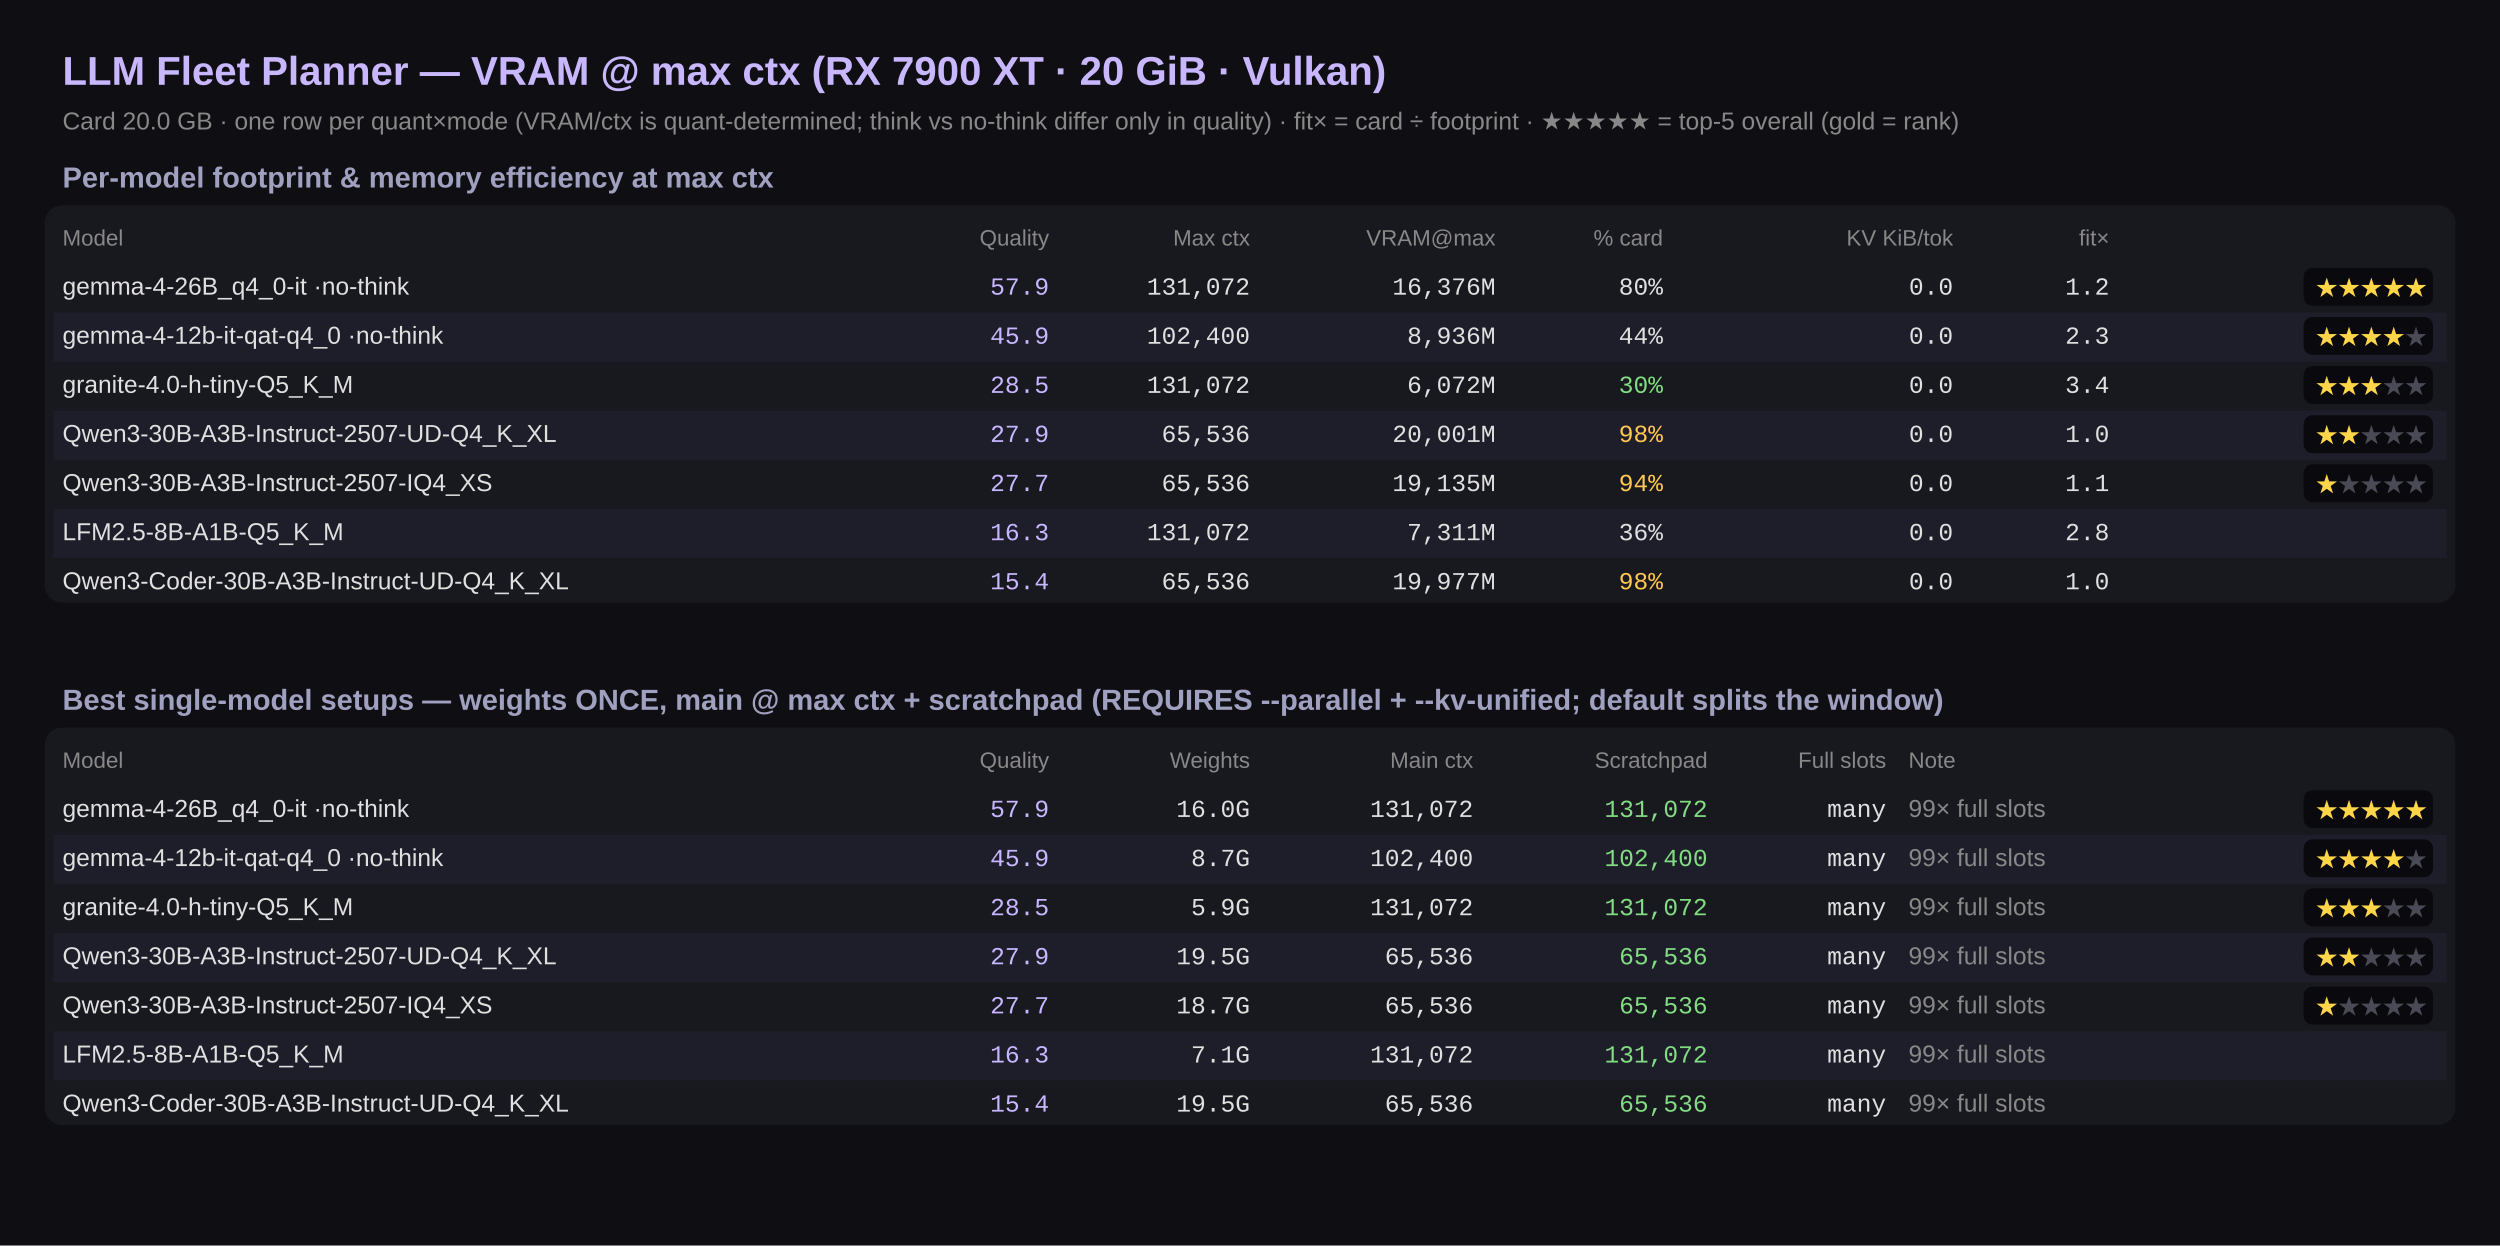
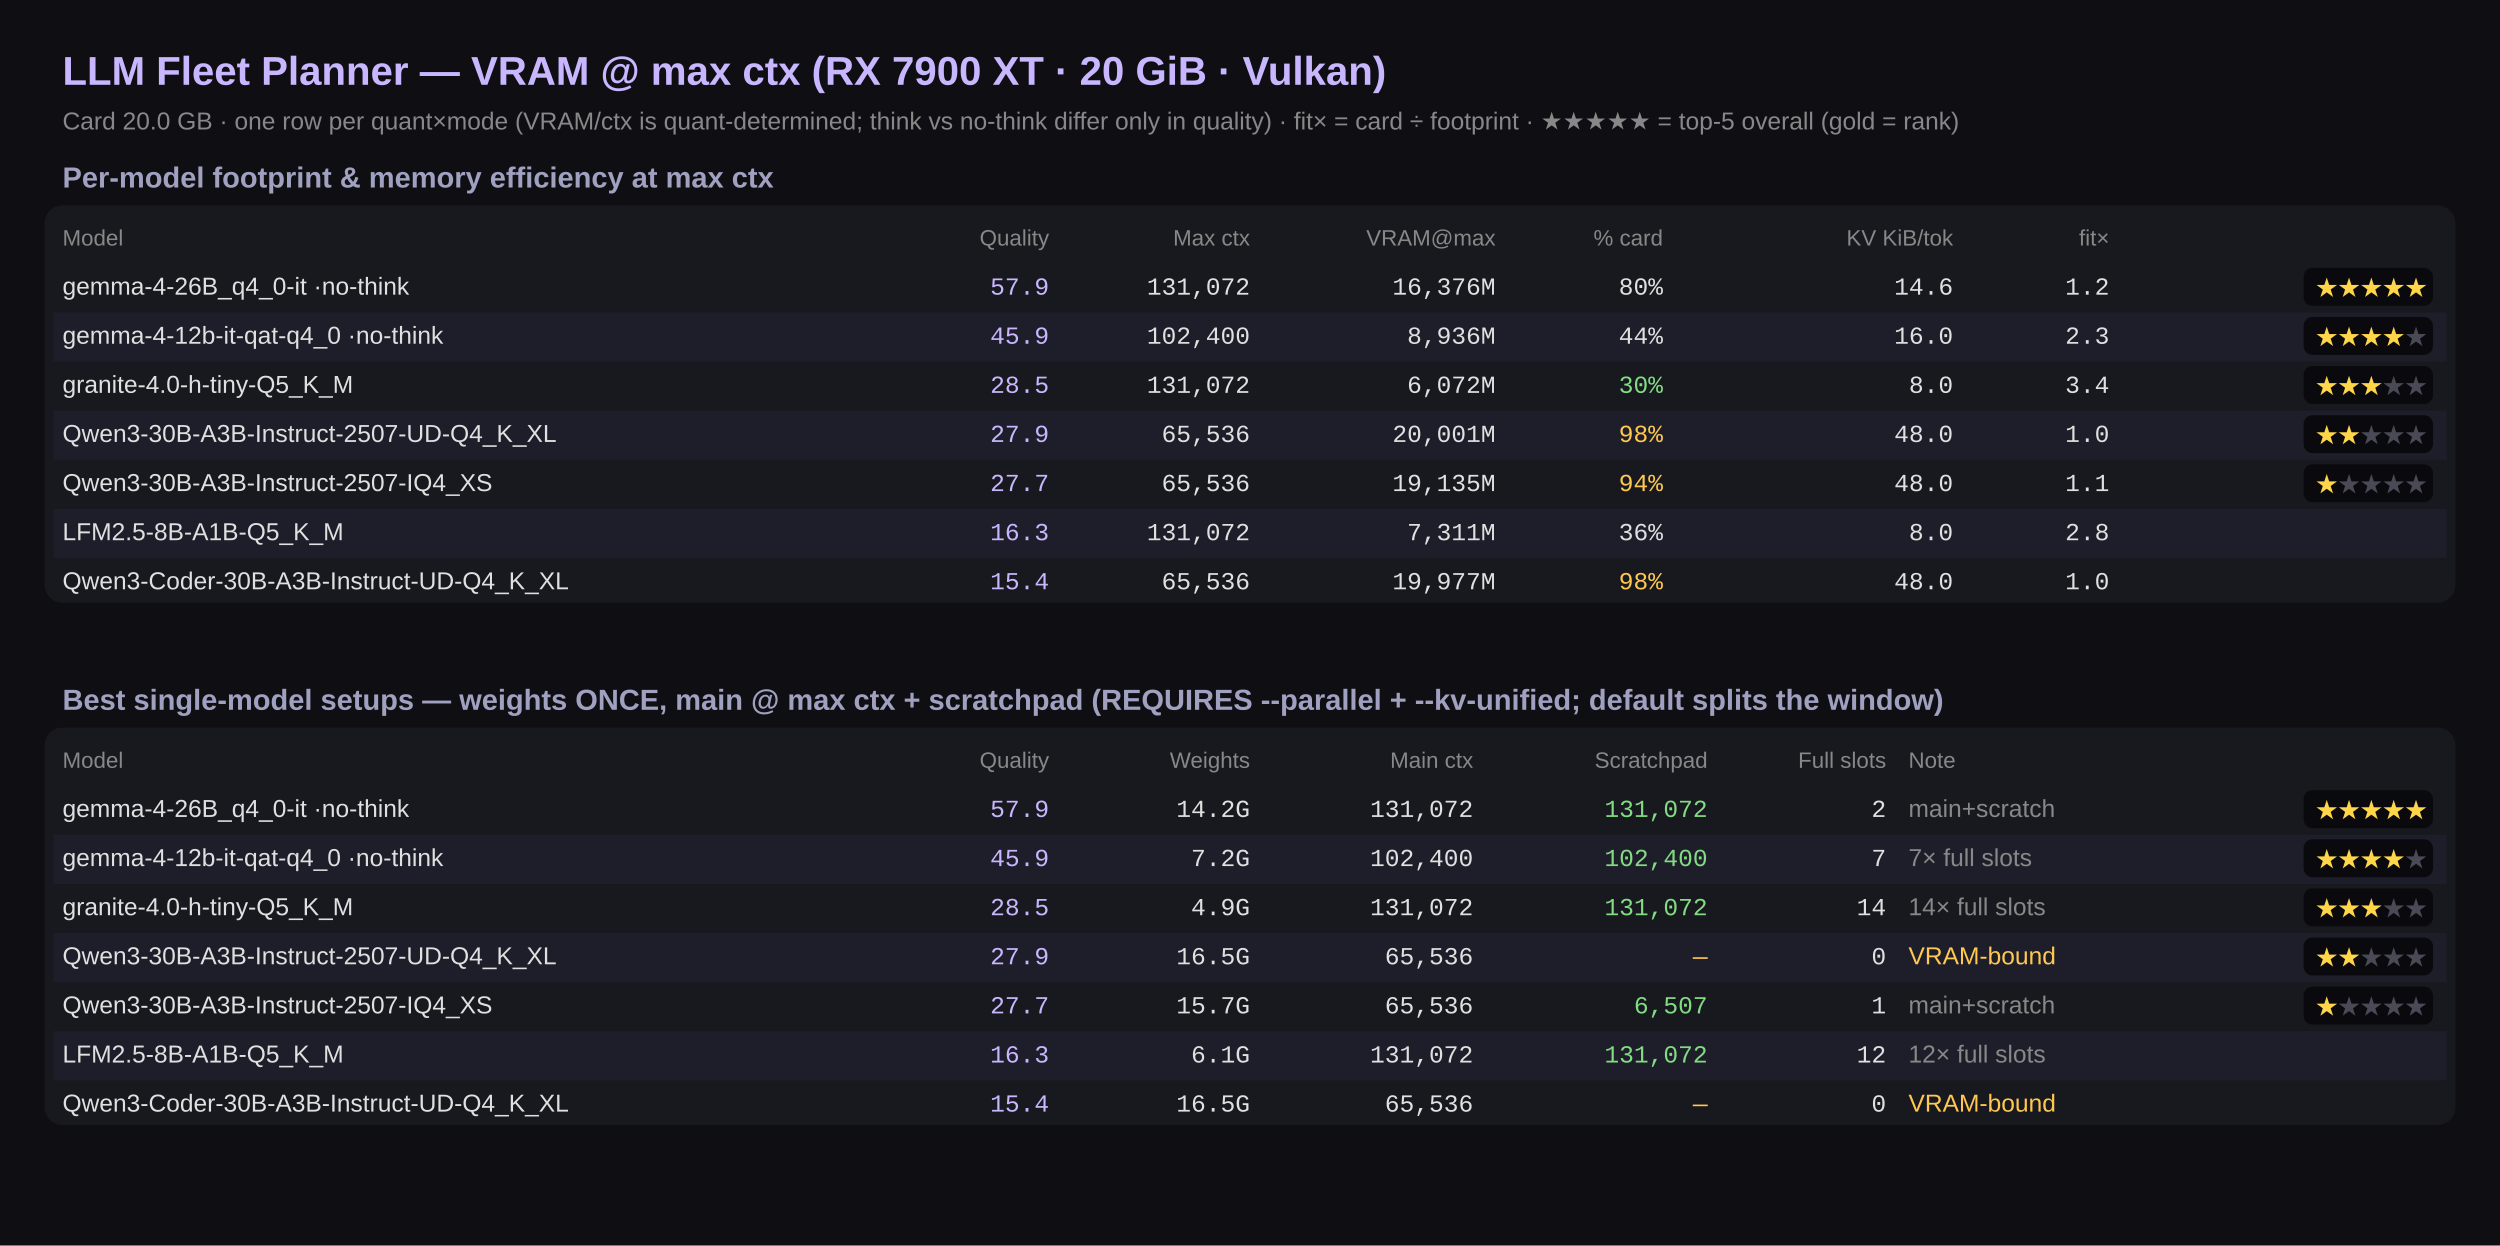
<svg xmlns="http://www.w3.org/2000/svg" width="1120" height="558">
  <rect width="1120" height="558" fill="#0f0f13" />
  <text x="28" y="38" fill="#c8b6ff" font-size="18" font-weight="700" text-anchor="start" font-family="'Segoe UI',Arial,sans-serif">LLM Fleet Planner — VRAM @ max ctx (RX 7900 XT · 20 GiB · Vulkan)</text>
  <text x="28" y="58" fill="#888" font-size="11" font-weight="normal" text-anchor="start" font-family="'Segoe UI',Arial,sans-serif">Card 20.0 GB · one row per quant×mode (VRAM/ctx is quant-determined; think vs no-think differ only in quality) · fit× = card ÷ footprint · ★★★★★ = top-5 overall (gold = rank)</text>
  <text x="28" y="84" fill="#a0a0c0" font-size="13" font-weight="600" text-anchor="start" font-family="'Segoe UI',Arial,sans-serif">Per-model footprint &amp; memory efficiency at max ctx</text>
  <rect x="20" y="92" width="1080" height="178" fill="#18181f" rx="8" />
  <text x="28" y="110" fill="#888" font-size="10" font-weight="normal" text-anchor="start" font-family="'Segoe UI',Arial,sans-serif">Model</text>
  <text x="470" y="110" fill="#888" font-size="10" font-weight="normal" text-anchor="end" font-family="'Segoe UI',Arial,sans-serif">Quality</text>
  <text x="560" y="110" fill="#888" font-size="10" font-weight="normal" text-anchor="end" font-family="'Segoe UI',Arial,sans-serif">Max ctx</text>
  <text x="670" y="110" fill="#888" font-size="10" font-weight="normal" text-anchor="end" font-family="'Segoe UI',Arial,sans-serif">VRAM@max</text>
  <text x="745" y="110" fill="#888" font-size="10" font-weight="normal" text-anchor="end" font-family="'Segoe UI',Arial,sans-serif">% card</text>
  <text x="875" y="110" fill="#888" font-size="10" font-weight="normal" text-anchor="end" font-family="'Segoe UI',Arial,sans-serif">KV KiB/tok</text>
  <text x="945" y="110" fill="#888" font-size="10" font-weight="normal" text-anchor="end" font-family="'Segoe UI',Arial,sans-serif">fit×</text>
  <text x="28" y="132" fill="#e0e0e0" font-size="11" font-weight="normal" text-anchor="start" font-family="'Segoe UI',Arial,sans-serif">gemma-4-26B_q4_0-it ·no-think</text>
  <text x="470" y="132" fill="#c8b6ff" font-size="11" font-weight="normal" text-anchor="end" font-family="'Consolas','Courier New',monospace">57.9</text>
  <text x="560" y="132" fill="#e0e0e0" font-size="11" font-weight="normal" text-anchor="end" font-family="'Consolas','Courier New',monospace">131,072</text>
  <text x="670" y="132" fill="#e0e0e0" font-size="11" font-weight="normal" text-anchor="end" font-family="'Consolas','Courier New',monospace">16,376M</text>
  <text x="745" y="132" fill="#e0e0e0" font-size="11" font-weight="normal" text-anchor="end" font-family="'Consolas','Courier New',monospace">80%</text>
-   <text x="875" y="132" fill="#e0e0e0" font-size="11" font-weight="normal" text-anchor="end" font-family="'Consolas','Courier New',monospace">0.0</text>
+   <text x="875" y="132" fill="#e0e0e0" font-size="11" font-weight="normal" text-anchor="end" font-family="'Consolas','Courier New',monospace">14.6</text>
  <text x="945" y="132" fill="#e0e0e0" font-size="11" font-weight="normal" text-anchor="end" font-family="'Consolas','Courier New',monospace">1.2</text>
  <rect x="1032" y="120" width="58" height="17" fill="#0a0a0e" rx="4" />
  <text x="1037" y="133" fill="#ffd54a" font-size="12" font-weight="normal" text-anchor="start" font-family="'Segoe UI',Arial,sans-serif">★</text>
  <text x="1047" y="133" fill="#ffd54a" font-size="12" font-weight="normal" text-anchor="start" font-family="'Segoe UI',Arial,sans-serif">★</text>
  <text x="1057" y="133" fill="#ffd54a" font-size="12" font-weight="normal" text-anchor="start" font-family="'Segoe UI',Arial,sans-serif">★</text>
  <text x="1067" y="133" fill="#ffd54a" font-size="12" font-weight="normal" text-anchor="start" font-family="'Segoe UI',Arial,sans-serif">★</text>
  <text x="1077" y="133" fill="#ffd54a" font-size="12" font-weight="normal" text-anchor="start" font-family="'Segoe UI',Arial,sans-serif">★</text>
  <rect x="24" y="140" width="1072" height="22" fill="#1e1e2a" rx="0" />
  <text x="28" y="154" fill="#e0e0e0" font-size="11" font-weight="normal" text-anchor="start" font-family="'Segoe UI',Arial,sans-serif">gemma-4-12b-it-qat-q4_0 ·no-think</text>
  <text x="470" y="154" fill="#c8b6ff" font-size="11" font-weight="normal" text-anchor="end" font-family="'Consolas','Courier New',monospace">45.9</text>
  <text x="560" y="154" fill="#e0e0e0" font-size="11" font-weight="normal" text-anchor="end" font-family="'Consolas','Courier New',monospace">102,400</text>
  <text x="670" y="154" fill="#e0e0e0" font-size="11" font-weight="normal" text-anchor="end" font-family="'Consolas','Courier New',monospace">8,936M</text>
  <text x="745" y="154" fill="#e0e0e0" font-size="11" font-weight="normal" text-anchor="end" font-family="'Consolas','Courier New',monospace">44%</text>
-   <text x="875" y="154" fill="#e0e0e0" font-size="11" font-weight="normal" text-anchor="end" font-family="'Consolas','Courier New',monospace">0.0</text>
+   <text x="875" y="154" fill="#e0e0e0" font-size="11" font-weight="normal" text-anchor="end" font-family="'Consolas','Courier New',monospace">16.0</text>
  <text x="945" y="154" fill="#e0e0e0" font-size="11" font-weight="normal" text-anchor="end" font-family="'Consolas','Courier New',monospace">2.3</text>
  <rect x="1032" y="142" width="58" height="17" fill="#0a0a0e" rx="4" />
  <text x="1037" y="155" fill="#ffd54a" font-size="12" font-weight="normal" text-anchor="start" font-family="'Segoe UI',Arial,sans-serif">★</text>
  <text x="1047" y="155" fill="#ffd54a" font-size="12" font-weight="normal" text-anchor="start" font-family="'Segoe UI',Arial,sans-serif">★</text>
  <text x="1057" y="155" fill="#ffd54a" font-size="12" font-weight="normal" text-anchor="start" font-family="'Segoe UI',Arial,sans-serif">★</text>
  <text x="1067" y="155" fill="#ffd54a" font-size="12" font-weight="normal" text-anchor="start" font-family="'Segoe UI',Arial,sans-serif">★</text>
  <text x="1077" y="155" fill="#4a4a57" font-size="12" font-weight="normal" text-anchor="start" font-family="'Segoe UI',Arial,sans-serif">★</text>
  <text x="28" y="176" fill="#e0e0e0" font-size="11" font-weight="normal" text-anchor="start" font-family="'Segoe UI',Arial,sans-serif">granite-4.0-h-tiny-Q5_K_M</text>
  <text x="470" y="176" fill="#c8b6ff" font-size="11" font-weight="normal" text-anchor="end" font-family="'Consolas','Courier New',monospace">28.5</text>
  <text x="560" y="176" fill="#e0e0e0" font-size="11" font-weight="normal" text-anchor="end" font-family="'Consolas','Courier New',monospace">131,072</text>
  <text x="670" y="176" fill="#e0e0e0" font-size="11" font-weight="normal" text-anchor="end" font-family="'Consolas','Courier New',monospace">6,072M</text>
  <text x="745" y="176" fill="#82dc82" font-size="11" font-weight="normal" text-anchor="end" font-family="'Consolas','Courier New',monospace">30%</text>
-   <text x="875" y="176" fill="#e0e0e0" font-size="11" font-weight="normal" text-anchor="end" font-family="'Consolas','Courier New',monospace">0.0</text>
+   <text x="875" y="176" fill="#e0e0e0" font-size="11" font-weight="normal" text-anchor="end" font-family="'Consolas','Courier New',monospace">8.0</text>
  <text x="945" y="176" fill="#e0e0e0" font-size="11" font-weight="normal" text-anchor="end" font-family="'Consolas','Courier New',monospace">3.4</text>
  <rect x="1032" y="164" width="58" height="17" fill="#0a0a0e" rx="4" />
  <text x="1037" y="177" fill="#ffd54a" font-size="12" font-weight="normal" text-anchor="start" font-family="'Segoe UI',Arial,sans-serif">★</text>
  <text x="1047" y="177" fill="#ffd54a" font-size="12" font-weight="normal" text-anchor="start" font-family="'Segoe UI',Arial,sans-serif">★</text>
  <text x="1057" y="177" fill="#ffd54a" font-size="12" font-weight="normal" text-anchor="start" font-family="'Segoe UI',Arial,sans-serif">★</text>
  <text x="1067" y="177" fill="#4a4a57" font-size="12" font-weight="normal" text-anchor="start" font-family="'Segoe UI',Arial,sans-serif">★</text>
  <text x="1077" y="177" fill="#4a4a57" font-size="12" font-weight="normal" text-anchor="start" font-family="'Segoe UI',Arial,sans-serif">★</text>
  <rect x="24" y="184" width="1072" height="22" fill="#1e1e2a" rx="0" />
  <text x="28" y="198" fill="#e0e0e0" font-size="11" font-weight="normal" text-anchor="start" font-family="'Segoe UI',Arial,sans-serif">Qwen3-30B-A3B-Instruct-2507-UD-Q4_K_XL</text>
  <text x="470" y="198" fill="#c8b6ff" font-size="11" font-weight="normal" text-anchor="end" font-family="'Consolas','Courier New',monospace">27.9</text>
  <text x="560" y="198" fill="#e0e0e0" font-size="11" font-weight="normal" text-anchor="end" font-family="'Consolas','Courier New',monospace">65,536</text>
  <text x="670" y="198" fill="#e0e0e0" font-size="11" font-weight="normal" text-anchor="end" font-family="'Consolas','Courier New',monospace">20,001M</text>
  <text x="745" y="198" fill="#ffc850" font-size="11" font-weight="normal" text-anchor="end" font-family="'Consolas','Courier New',monospace">98%</text>
-   <text x="875" y="198" fill="#e0e0e0" font-size="11" font-weight="normal" text-anchor="end" font-family="'Consolas','Courier New',monospace">0.0</text>
+   <text x="875" y="198" fill="#e0e0e0" font-size="11" font-weight="normal" text-anchor="end" font-family="'Consolas','Courier New',monospace">48.0</text>
  <text x="945" y="198" fill="#e0e0e0" font-size="11" font-weight="normal" text-anchor="end" font-family="'Consolas','Courier New',monospace">1.0</text>
  <rect x="1032" y="186" width="58" height="17" fill="#0a0a0e" rx="4" />
  <text x="1037" y="199" fill="#ffd54a" font-size="12" font-weight="normal" text-anchor="start" font-family="'Segoe UI',Arial,sans-serif">★</text>
  <text x="1047" y="199" fill="#ffd54a" font-size="12" font-weight="normal" text-anchor="start" font-family="'Segoe UI',Arial,sans-serif">★</text>
  <text x="1057" y="199" fill="#4a4a57" font-size="12" font-weight="normal" text-anchor="start" font-family="'Segoe UI',Arial,sans-serif">★</text>
  <text x="1067" y="199" fill="#4a4a57" font-size="12" font-weight="normal" text-anchor="start" font-family="'Segoe UI',Arial,sans-serif">★</text>
  <text x="1077" y="199" fill="#4a4a57" font-size="12" font-weight="normal" text-anchor="start" font-family="'Segoe UI',Arial,sans-serif">★</text>
  <text x="28" y="220" fill="#e0e0e0" font-size="11" font-weight="normal" text-anchor="start" font-family="'Segoe UI',Arial,sans-serif">Qwen3-30B-A3B-Instruct-2507-IQ4_XS</text>
  <text x="470" y="220" fill="#c8b6ff" font-size="11" font-weight="normal" text-anchor="end" font-family="'Consolas','Courier New',monospace">27.7</text>
  <text x="560" y="220" fill="#e0e0e0" font-size="11" font-weight="normal" text-anchor="end" font-family="'Consolas','Courier New',monospace">65,536</text>
  <text x="670" y="220" fill="#e0e0e0" font-size="11" font-weight="normal" text-anchor="end" font-family="'Consolas','Courier New',monospace">19,135M</text>
  <text x="745" y="220" fill="#ffc850" font-size="11" font-weight="normal" text-anchor="end" font-family="'Consolas','Courier New',monospace">94%</text>
-   <text x="875" y="220" fill="#e0e0e0" font-size="11" font-weight="normal" text-anchor="end" font-family="'Consolas','Courier New',monospace">0.0</text>
+   <text x="875" y="220" fill="#e0e0e0" font-size="11" font-weight="normal" text-anchor="end" font-family="'Consolas','Courier New',monospace">48.0</text>
  <text x="945" y="220" fill="#e0e0e0" font-size="11" font-weight="normal" text-anchor="end" font-family="'Consolas','Courier New',monospace">1.1</text>
  <rect x="1032" y="208" width="58" height="17" fill="#0a0a0e" rx="4" />
  <text x="1037" y="221" fill="#ffd54a" font-size="12" font-weight="normal" text-anchor="start" font-family="'Segoe UI',Arial,sans-serif">★</text>
  <text x="1047" y="221" fill="#4a4a57" font-size="12" font-weight="normal" text-anchor="start" font-family="'Segoe UI',Arial,sans-serif">★</text>
  <text x="1057" y="221" fill="#4a4a57" font-size="12" font-weight="normal" text-anchor="start" font-family="'Segoe UI',Arial,sans-serif">★</text>
  <text x="1067" y="221" fill="#4a4a57" font-size="12" font-weight="normal" text-anchor="start" font-family="'Segoe UI',Arial,sans-serif">★</text>
  <text x="1077" y="221" fill="#4a4a57" font-size="12" font-weight="normal" text-anchor="start" font-family="'Segoe UI',Arial,sans-serif">★</text>
  <rect x="24" y="228" width="1072" height="22" fill="#1e1e2a" rx="0" />
  <text x="28" y="242" fill="#e0e0e0" font-size="11" font-weight="normal" text-anchor="start" font-family="'Segoe UI',Arial,sans-serif">LFM2.5-8B-A1B-Q5_K_M</text>
  <text x="470" y="242" fill="#c8b6ff" font-size="11" font-weight="normal" text-anchor="end" font-family="'Consolas','Courier New',monospace">16.3</text>
  <text x="560" y="242" fill="#e0e0e0" font-size="11" font-weight="normal" text-anchor="end" font-family="'Consolas','Courier New',monospace">131,072</text>
  <text x="670" y="242" fill="#e0e0e0" font-size="11" font-weight="normal" text-anchor="end" font-family="'Consolas','Courier New',monospace">7,311M</text>
  <text x="745" y="242" fill="#e0e0e0" font-size="11" font-weight="normal" text-anchor="end" font-family="'Consolas','Courier New',monospace">36%</text>
-   <text x="875" y="242" fill="#e0e0e0" font-size="11" font-weight="normal" text-anchor="end" font-family="'Consolas','Courier New',monospace">0.0</text>
+   <text x="875" y="242" fill="#e0e0e0" font-size="11" font-weight="normal" text-anchor="end" font-family="'Consolas','Courier New',monospace">8.0</text>
  <text x="945" y="242" fill="#e0e0e0" font-size="11" font-weight="normal" text-anchor="end" font-family="'Consolas','Courier New',monospace">2.8</text>
  <text x="28" y="264" fill="#e0e0e0" font-size="11" font-weight="normal" text-anchor="start" font-family="'Segoe UI',Arial,sans-serif">Qwen3-Coder-30B-A3B-Instruct-UD-Q4_K_XL</text>
  <text x="470" y="264" fill="#c8b6ff" font-size="11" font-weight="normal" text-anchor="end" font-family="'Consolas','Courier New',monospace">15.4</text>
  <text x="560" y="264" fill="#e0e0e0" font-size="11" font-weight="normal" text-anchor="end" font-family="'Consolas','Courier New',monospace">65,536</text>
  <text x="670" y="264" fill="#e0e0e0" font-size="11" font-weight="normal" text-anchor="end" font-family="'Consolas','Courier New',monospace">19,977M</text>
  <text x="745" y="264" fill="#ffc850" font-size="11" font-weight="normal" text-anchor="end" font-family="'Consolas','Courier New',monospace">98%</text>
-   <text x="875" y="264" fill="#e0e0e0" font-size="11" font-weight="normal" text-anchor="end" font-family="'Consolas','Courier New',monospace">0.0</text>
+   <text x="875" y="264" fill="#e0e0e0" font-size="11" font-weight="normal" text-anchor="end" font-family="'Consolas','Courier New',monospace">48.0</text>
  <text x="945" y="264" fill="#e0e0e0" font-size="11" font-weight="normal" text-anchor="end" font-family="'Consolas','Courier New',monospace">1.0</text>
  <text x="28" y="318" fill="#a0a0c0" font-size="13" font-weight="600" text-anchor="start" font-family="'Segoe UI',Arial,sans-serif">Best single-model setups — weights ONCE, main @ max ctx + scratchpad (REQUIRES --parallel + --kv-unified; default splits the window)</text>
  <rect x="20" y="326" width="1080" height="178" fill="#18181f" rx="8" />
  <text x="28" y="344" fill="#888" font-size="10" font-weight="normal" text-anchor="start" font-family="'Segoe UI',Arial,sans-serif">Model</text>
  <text x="470" y="344" fill="#888" font-size="10" font-weight="normal" text-anchor="end" font-family="'Segoe UI',Arial,sans-serif">Quality</text>
  <text x="560" y="344" fill="#888" font-size="10" font-weight="normal" text-anchor="end" font-family="'Segoe UI',Arial,sans-serif">Weights</text>
  <text x="660" y="344" fill="#888" font-size="10" font-weight="normal" text-anchor="end" font-family="'Segoe UI',Arial,sans-serif">Main ctx</text>
  <text x="765" y="344" fill="#888" font-size="10" font-weight="normal" text-anchor="end" font-family="'Segoe UI',Arial,sans-serif">Scratchpad</text>
  <text x="845" y="344" fill="#888" font-size="10" font-weight="normal" text-anchor="end" font-family="'Segoe UI',Arial,sans-serif">Full slots</text>
  <text x="855" y="344" fill="#888" font-size="10" font-weight="normal" text-anchor="start" font-family="'Segoe UI',Arial,sans-serif">Note</text>
  <text x="28" y="366" fill="#e0e0e0" font-size="11" font-weight="normal" text-anchor="start" font-family="'Segoe UI',Arial,sans-serif">gemma-4-26B_q4_0-it ·no-think</text>
  <text x="470" y="366" fill="#c8b6ff" font-size="11" font-weight="normal" text-anchor="end" font-family="'Consolas','Courier New',monospace">57.9</text>
-   <text x="560" y="366" fill="#e0e0e0" font-size="11" font-weight="normal" text-anchor="end" font-family="'Consolas','Courier New',monospace">16.0G</text>
+   <text x="560" y="366" fill="#e0e0e0" font-size="11" font-weight="normal" text-anchor="end" font-family="'Consolas','Courier New',monospace">14.2G</text>
  <text x="660" y="366" fill="#e0e0e0" font-size="11" font-weight="normal" text-anchor="end" font-family="'Consolas','Courier New',monospace">131,072</text>
  <text x="765" y="366" fill="#82dc82" font-size="11" font-weight="normal" text-anchor="end" font-family="'Consolas','Courier New',monospace">131,072</text>
-   <text x="845" y="366" fill="#e0e0e0" font-size="11" font-weight="normal" text-anchor="end" font-family="'Consolas','Courier New',monospace">many</text>
-   <text x="855" y="366" fill="#888" font-size="11" font-weight="normal" text-anchor="start" font-family="'Segoe UI',Arial,sans-serif">99× full slots</text>
+   <text x="845" y="366" fill="#e0e0e0" font-size="11" font-weight="normal" text-anchor="end" font-family="'Consolas','Courier New',monospace">2</text>
+   <text x="855" y="366" fill="#888" font-size="11" font-weight="normal" text-anchor="start" font-family="'Segoe UI',Arial,sans-serif">main+scratch</text>
  <rect x="1032" y="354" width="58" height="17" fill="#0a0a0e" rx="4" />
  <text x="1037" y="367" fill="#ffd54a" font-size="12" font-weight="normal" text-anchor="start" font-family="'Segoe UI',Arial,sans-serif">★</text>
  <text x="1047" y="367" fill="#ffd54a" font-size="12" font-weight="normal" text-anchor="start" font-family="'Segoe UI',Arial,sans-serif">★</text>
  <text x="1057" y="367" fill="#ffd54a" font-size="12" font-weight="normal" text-anchor="start" font-family="'Segoe UI',Arial,sans-serif">★</text>
  <text x="1067" y="367" fill="#ffd54a" font-size="12" font-weight="normal" text-anchor="start" font-family="'Segoe UI',Arial,sans-serif">★</text>
  <text x="1077" y="367" fill="#ffd54a" font-size="12" font-weight="normal" text-anchor="start" font-family="'Segoe UI',Arial,sans-serif">★</text>
  <rect x="24" y="374" width="1072" height="22" fill="#1e1e2a" rx="0" />
  <text x="28" y="388" fill="#e0e0e0" font-size="11" font-weight="normal" text-anchor="start" font-family="'Segoe UI',Arial,sans-serif">gemma-4-12b-it-qat-q4_0 ·no-think</text>
  <text x="470" y="388" fill="#c8b6ff" font-size="11" font-weight="normal" text-anchor="end" font-family="'Consolas','Courier New',monospace">45.9</text>
-   <text x="560" y="388" fill="#e0e0e0" font-size="11" font-weight="normal" text-anchor="end" font-family="'Consolas','Courier New',monospace">8.7G</text>
+   <text x="560" y="388" fill="#e0e0e0" font-size="11" font-weight="normal" text-anchor="end" font-family="'Consolas','Courier New',monospace">7.2G</text>
  <text x="660" y="388" fill="#e0e0e0" font-size="11" font-weight="normal" text-anchor="end" font-family="'Consolas','Courier New',monospace">102,400</text>
  <text x="765" y="388" fill="#82dc82" font-size="11" font-weight="normal" text-anchor="end" font-family="'Consolas','Courier New',monospace">102,400</text>
-   <text x="845" y="388" fill="#e0e0e0" font-size="11" font-weight="normal" text-anchor="end" font-family="'Consolas','Courier New',monospace">many</text>
-   <text x="855" y="388" fill="#888" font-size="11" font-weight="normal" text-anchor="start" font-family="'Segoe UI',Arial,sans-serif">99× full slots</text>
+   <text x="845" y="388" fill="#e0e0e0" font-size="11" font-weight="normal" text-anchor="end" font-family="'Consolas','Courier New',monospace">7</text>
+   <text x="855" y="388" fill="#888" font-size="11" font-weight="normal" text-anchor="start" font-family="'Segoe UI',Arial,sans-serif">7× full slots</text>
  <rect x="1032" y="376" width="58" height="17" fill="#0a0a0e" rx="4" />
  <text x="1037" y="389" fill="#ffd54a" font-size="12" font-weight="normal" text-anchor="start" font-family="'Segoe UI',Arial,sans-serif">★</text>
  <text x="1047" y="389" fill="#ffd54a" font-size="12" font-weight="normal" text-anchor="start" font-family="'Segoe UI',Arial,sans-serif">★</text>
  <text x="1057" y="389" fill="#ffd54a" font-size="12" font-weight="normal" text-anchor="start" font-family="'Segoe UI',Arial,sans-serif">★</text>
  <text x="1067" y="389" fill="#ffd54a" font-size="12" font-weight="normal" text-anchor="start" font-family="'Segoe UI',Arial,sans-serif">★</text>
  <text x="1077" y="389" fill="#4a4a57" font-size="12" font-weight="normal" text-anchor="start" font-family="'Segoe UI',Arial,sans-serif">★</text>
  <text x="28" y="410" fill="#e0e0e0" font-size="11" font-weight="normal" text-anchor="start" font-family="'Segoe UI',Arial,sans-serif">granite-4.0-h-tiny-Q5_K_M</text>
  <text x="470" y="410" fill="#c8b6ff" font-size="11" font-weight="normal" text-anchor="end" font-family="'Consolas','Courier New',monospace">28.5</text>
-   <text x="560" y="410" fill="#e0e0e0" font-size="11" font-weight="normal" text-anchor="end" font-family="'Consolas','Courier New',monospace">5.9G</text>
+   <text x="560" y="410" fill="#e0e0e0" font-size="11" font-weight="normal" text-anchor="end" font-family="'Consolas','Courier New',monospace">4.9G</text>
  <text x="660" y="410" fill="#e0e0e0" font-size="11" font-weight="normal" text-anchor="end" font-family="'Consolas','Courier New',monospace">131,072</text>
  <text x="765" y="410" fill="#82dc82" font-size="11" font-weight="normal" text-anchor="end" font-family="'Consolas','Courier New',monospace">131,072</text>
-   <text x="845" y="410" fill="#e0e0e0" font-size="11" font-weight="normal" text-anchor="end" font-family="'Consolas','Courier New',monospace">many</text>
-   <text x="855" y="410" fill="#888" font-size="11" font-weight="normal" text-anchor="start" font-family="'Segoe UI',Arial,sans-serif">99× full slots</text>
+   <text x="845" y="410" fill="#e0e0e0" font-size="11" font-weight="normal" text-anchor="end" font-family="'Consolas','Courier New',monospace">14</text>
+   <text x="855" y="410" fill="#888" font-size="11" font-weight="normal" text-anchor="start" font-family="'Segoe UI',Arial,sans-serif">14× full slots</text>
  <rect x="1032" y="398" width="58" height="17" fill="#0a0a0e" rx="4" />
  <text x="1037" y="411" fill="#ffd54a" font-size="12" font-weight="normal" text-anchor="start" font-family="'Segoe UI',Arial,sans-serif">★</text>
  <text x="1047" y="411" fill="#ffd54a" font-size="12" font-weight="normal" text-anchor="start" font-family="'Segoe UI',Arial,sans-serif">★</text>
  <text x="1057" y="411" fill="#ffd54a" font-size="12" font-weight="normal" text-anchor="start" font-family="'Segoe UI',Arial,sans-serif">★</text>
  <text x="1067" y="411" fill="#4a4a57" font-size="12" font-weight="normal" text-anchor="start" font-family="'Segoe UI',Arial,sans-serif">★</text>
  <text x="1077" y="411" fill="#4a4a57" font-size="12" font-weight="normal" text-anchor="start" font-family="'Segoe UI',Arial,sans-serif">★</text>
  <rect x="24" y="418" width="1072" height="22" fill="#1e1e2a" rx="0" />
  <text x="28" y="432" fill="#e0e0e0" font-size="11" font-weight="normal" text-anchor="start" font-family="'Segoe UI',Arial,sans-serif">Qwen3-30B-A3B-Instruct-2507-UD-Q4_K_XL</text>
  <text x="470" y="432" fill="#c8b6ff" font-size="11" font-weight="normal" text-anchor="end" font-family="'Consolas','Courier New',monospace">27.9</text>
-   <text x="560" y="432" fill="#e0e0e0" font-size="11" font-weight="normal" text-anchor="end" font-family="'Consolas','Courier New',monospace">19.5G</text>
+   <text x="560" y="432" fill="#e0e0e0" font-size="11" font-weight="normal" text-anchor="end" font-family="'Consolas','Courier New',monospace">16.5G</text>
  <text x="660" y="432" fill="#e0e0e0" font-size="11" font-weight="normal" text-anchor="end" font-family="'Consolas','Courier New',monospace">65,536</text>
-   <text x="765" y="432" fill="#82dc82" font-size="11" font-weight="normal" text-anchor="end" font-family="'Consolas','Courier New',monospace">65,536</text>
-   <text x="845" y="432" fill="#e0e0e0" font-size="11" font-weight="normal" text-anchor="end" font-family="'Consolas','Courier New',monospace">many</text>
-   <text x="855" y="432" fill="#888" font-size="11" font-weight="normal" text-anchor="start" font-family="'Segoe UI',Arial,sans-serif">99× full slots</text>
+   <text x="765" y="432" fill="#ffc850" font-size="11" font-weight="normal" text-anchor="end" font-family="'Consolas','Courier New',monospace">—</text>
+   <text x="845" y="432" fill="#e0e0e0" font-size="11" font-weight="normal" text-anchor="end" font-family="'Consolas','Courier New',monospace">0</text>
+   <text x="855" y="432" fill="#ffc850" font-size="11" font-weight="normal" text-anchor="start" font-family="'Segoe UI',Arial,sans-serif">VRAM-bound</text>
  <rect x="1032" y="420" width="58" height="17" fill="#0a0a0e" rx="4" />
  <text x="1037" y="433" fill="#ffd54a" font-size="12" font-weight="normal" text-anchor="start" font-family="'Segoe UI',Arial,sans-serif">★</text>
  <text x="1047" y="433" fill="#ffd54a" font-size="12" font-weight="normal" text-anchor="start" font-family="'Segoe UI',Arial,sans-serif">★</text>
  <text x="1057" y="433" fill="#4a4a57" font-size="12" font-weight="normal" text-anchor="start" font-family="'Segoe UI',Arial,sans-serif">★</text>
  <text x="1067" y="433" fill="#4a4a57" font-size="12" font-weight="normal" text-anchor="start" font-family="'Segoe UI',Arial,sans-serif">★</text>
  <text x="1077" y="433" fill="#4a4a57" font-size="12" font-weight="normal" text-anchor="start" font-family="'Segoe UI',Arial,sans-serif">★</text>
  <text x="28" y="454" fill="#e0e0e0" font-size="11" font-weight="normal" text-anchor="start" font-family="'Segoe UI',Arial,sans-serif">Qwen3-30B-A3B-Instruct-2507-IQ4_XS</text>
  <text x="470" y="454" fill="#c8b6ff" font-size="11" font-weight="normal" text-anchor="end" font-family="'Consolas','Courier New',monospace">27.7</text>
-   <text x="560" y="454" fill="#e0e0e0" font-size="11" font-weight="normal" text-anchor="end" font-family="'Consolas','Courier New',monospace">18.7G</text>
+   <text x="560" y="454" fill="#e0e0e0" font-size="11" font-weight="normal" text-anchor="end" font-family="'Consolas','Courier New',monospace">15.7G</text>
  <text x="660" y="454" fill="#e0e0e0" font-size="11" font-weight="normal" text-anchor="end" font-family="'Consolas','Courier New',monospace">65,536</text>
-   <text x="765" y="454" fill="#82dc82" font-size="11" font-weight="normal" text-anchor="end" font-family="'Consolas','Courier New',monospace">65,536</text>
-   <text x="845" y="454" fill="#e0e0e0" font-size="11" font-weight="normal" text-anchor="end" font-family="'Consolas','Courier New',monospace">many</text>
-   <text x="855" y="454" fill="#888" font-size="11" font-weight="normal" text-anchor="start" font-family="'Segoe UI',Arial,sans-serif">99× full slots</text>
+   <text x="765" y="454" fill="#82dc82" font-size="11" font-weight="normal" text-anchor="end" font-family="'Consolas','Courier New',monospace">6,507</text>
+   <text x="845" y="454" fill="#e0e0e0" font-size="11" font-weight="normal" text-anchor="end" font-family="'Consolas','Courier New',monospace">1</text>
+   <text x="855" y="454" fill="#888" font-size="11" font-weight="normal" text-anchor="start" font-family="'Segoe UI',Arial,sans-serif">main+scratch</text>
  <rect x="1032" y="442" width="58" height="17" fill="#0a0a0e" rx="4" />
  <text x="1037" y="455" fill="#ffd54a" font-size="12" font-weight="normal" text-anchor="start" font-family="'Segoe UI',Arial,sans-serif">★</text>
  <text x="1047" y="455" fill="#4a4a57" font-size="12" font-weight="normal" text-anchor="start" font-family="'Segoe UI',Arial,sans-serif">★</text>
  <text x="1057" y="455" fill="#4a4a57" font-size="12" font-weight="normal" text-anchor="start" font-family="'Segoe UI',Arial,sans-serif">★</text>
  <text x="1067" y="455" fill="#4a4a57" font-size="12" font-weight="normal" text-anchor="start" font-family="'Segoe UI',Arial,sans-serif">★</text>
  <text x="1077" y="455" fill="#4a4a57" font-size="12" font-weight="normal" text-anchor="start" font-family="'Segoe UI',Arial,sans-serif">★</text>
  <rect x="24" y="462" width="1072" height="22" fill="#1e1e2a" rx="0" />
  <text x="28" y="476" fill="#e0e0e0" font-size="11" font-weight="normal" text-anchor="start" font-family="'Segoe UI',Arial,sans-serif">LFM2.5-8B-A1B-Q5_K_M</text>
  <text x="470" y="476" fill="#c8b6ff" font-size="11" font-weight="normal" text-anchor="end" font-family="'Consolas','Courier New',monospace">16.3</text>
-   <text x="560" y="476" fill="#e0e0e0" font-size="11" font-weight="normal" text-anchor="end" font-family="'Consolas','Courier New',monospace">7.1G</text>
+   <text x="560" y="476" fill="#e0e0e0" font-size="11" font-weight="normal" text-anchor="end" font-family="'Consolas','Courier New',monospace">6.1G</text>
  <text x="660" y="476" fill="#e0e0e0" font-size="11" font-weight="normal" text-anchor="end" font-family="'Consolas','Courier New',monospace">131,072</text>
  <text x="765" y="476" fill="#82dc82" font-size="11" font-weight="normal" text-anchor="end" font-family="'Consolas','Courier New',monospace">131,072</text>
-   <text x="845" y="476" fill="#e0e0e0" font-size="11" font-weight="normal" text-anchor="end" font-family="'Consolas','Courier New',monospace">many</text>
-   <text x="855" y="476" fill="#888" font-size="11" font-weight="normal" text-anchor="start" font-family="'Segoe UI',Arial,sans-serif">99× full slots</text>
+   <text x="845" y="476" fill="#e0e0e0" font-size="11" font-weight="normal" text-anchor="end" font-family="'Consolas','Courier New',monospace">12</text>
+   <text x="855" y="476" fill="#888" font-size="11" font-weight="normal" text-anchor="start" font-family="'Segoe UI',Arial,sans-serif">12× full slots</text>
  <text x="28" y="498" fill="#e0e0e0" font-size="11" font-weight="normal" text-anchor="start" font-family="'Segoe UI',Arial,sans-serif">Qwen3-Coder-30B-A3B-Instruct-UD-Q4_K_XL</text>
  <text x="470" y="498" fill="#c8b6ff" font-size="11" font-weight="normal" text-anchor="end" font-family="'Consolas','Courier New',monospace">15.4</text>
-   <text x="560" y="498" fill="#e0e0e0" font-size="11" font-weight="normal" text-anchor="end" font-family="'Consolas','Courier New',monospace">19.5G</text>
+   <text x="560" y="498" fill="#e0e0e0" font-size="11" font-weight="normal" text-anchor="end" font-family="'Consolas','Courier New',monospace">16.5G</text>
  <text x="660" y="498" fill="#e0e0e0" font-size="11" font-weight="normal" text-anchor="end" font-family="'Consolas','Courier New',monospace">65,536</text>
-   <text x="765" y="498" fill="#82dc82" font-size="11" font-weight="normal" text-anchor="end" font-family="'Consolas','Courier New',monospace">65,536</text>
-   <text x="845" y="498" fill="#e0e0e0" font-size="11" font-weight="normal" text-anchor="end" font-family="'Consolas','Courier New',monospace">many</text>
-   <text x="855" y="498" fill="#888" font-size="11" font-weight="normal" text-anchor="start" font-family="'Segoe UI',Arial,sans-serif">99× full slots</text>
+   <text x="765" y="498" fill="#ffc850" font-size="11" font-weight="normal" text-anchor="end" font-family="'Consolas','Courier New',monospace">—</text>
+   <text x="845" y="498" fill="#e0e0e0" font-size="11" font-weight="normal" text-anchor="end" font-family="'Consolas','Courier New',monospace">0</text>
+   <text x="855" y="498" fill="#ffc850" font-size="11" font-weight="normal" text-anchor="start" font-family="'Segoe UI',Arial,sans-serif">VRAM-bound</text>
</svg>
